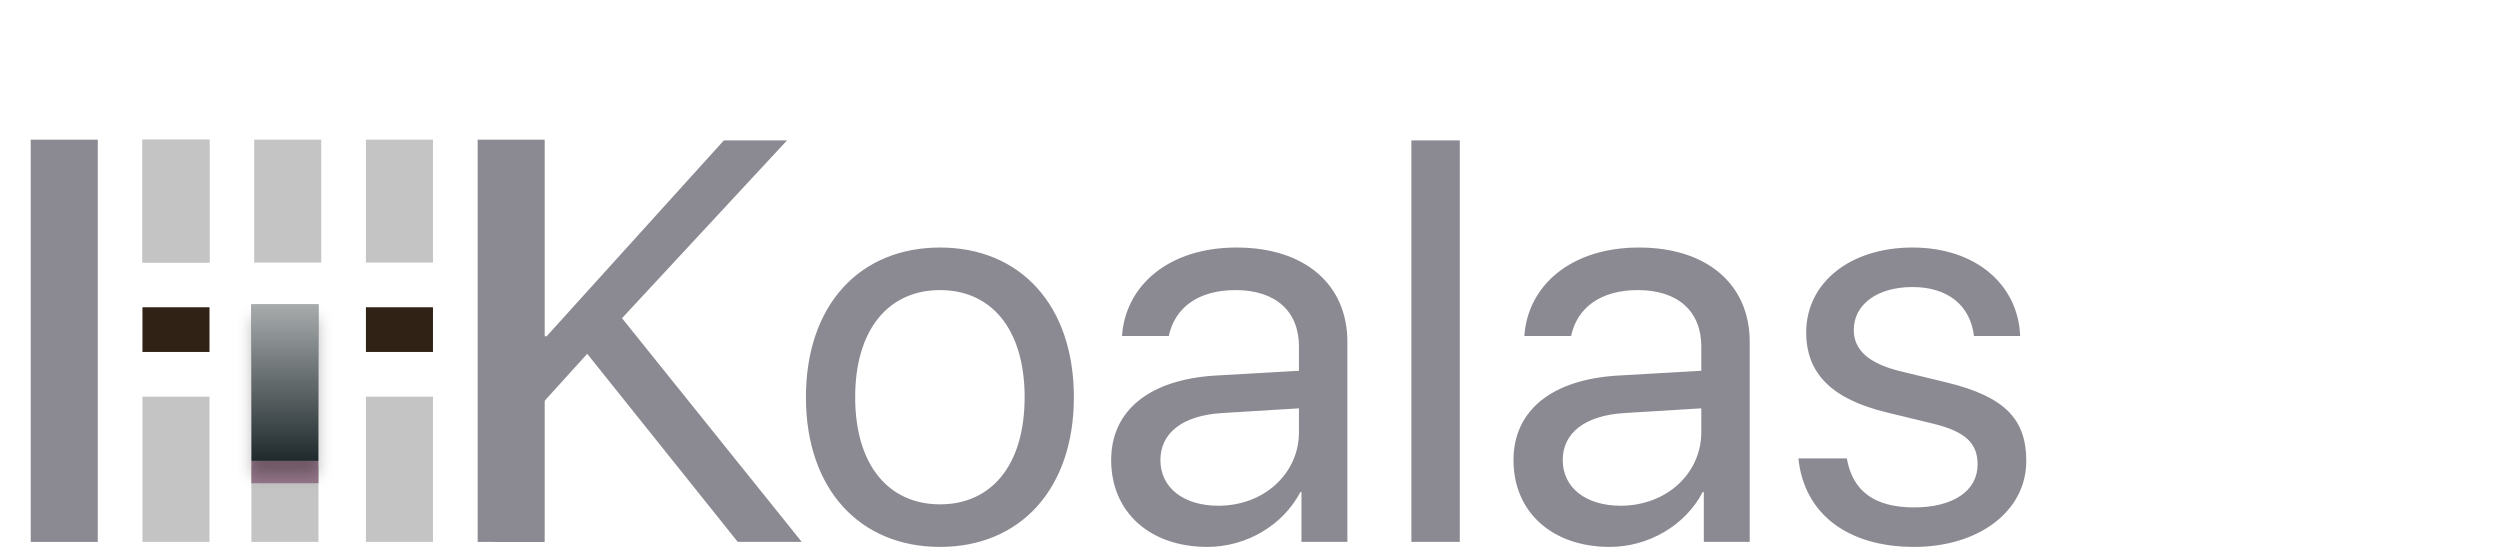
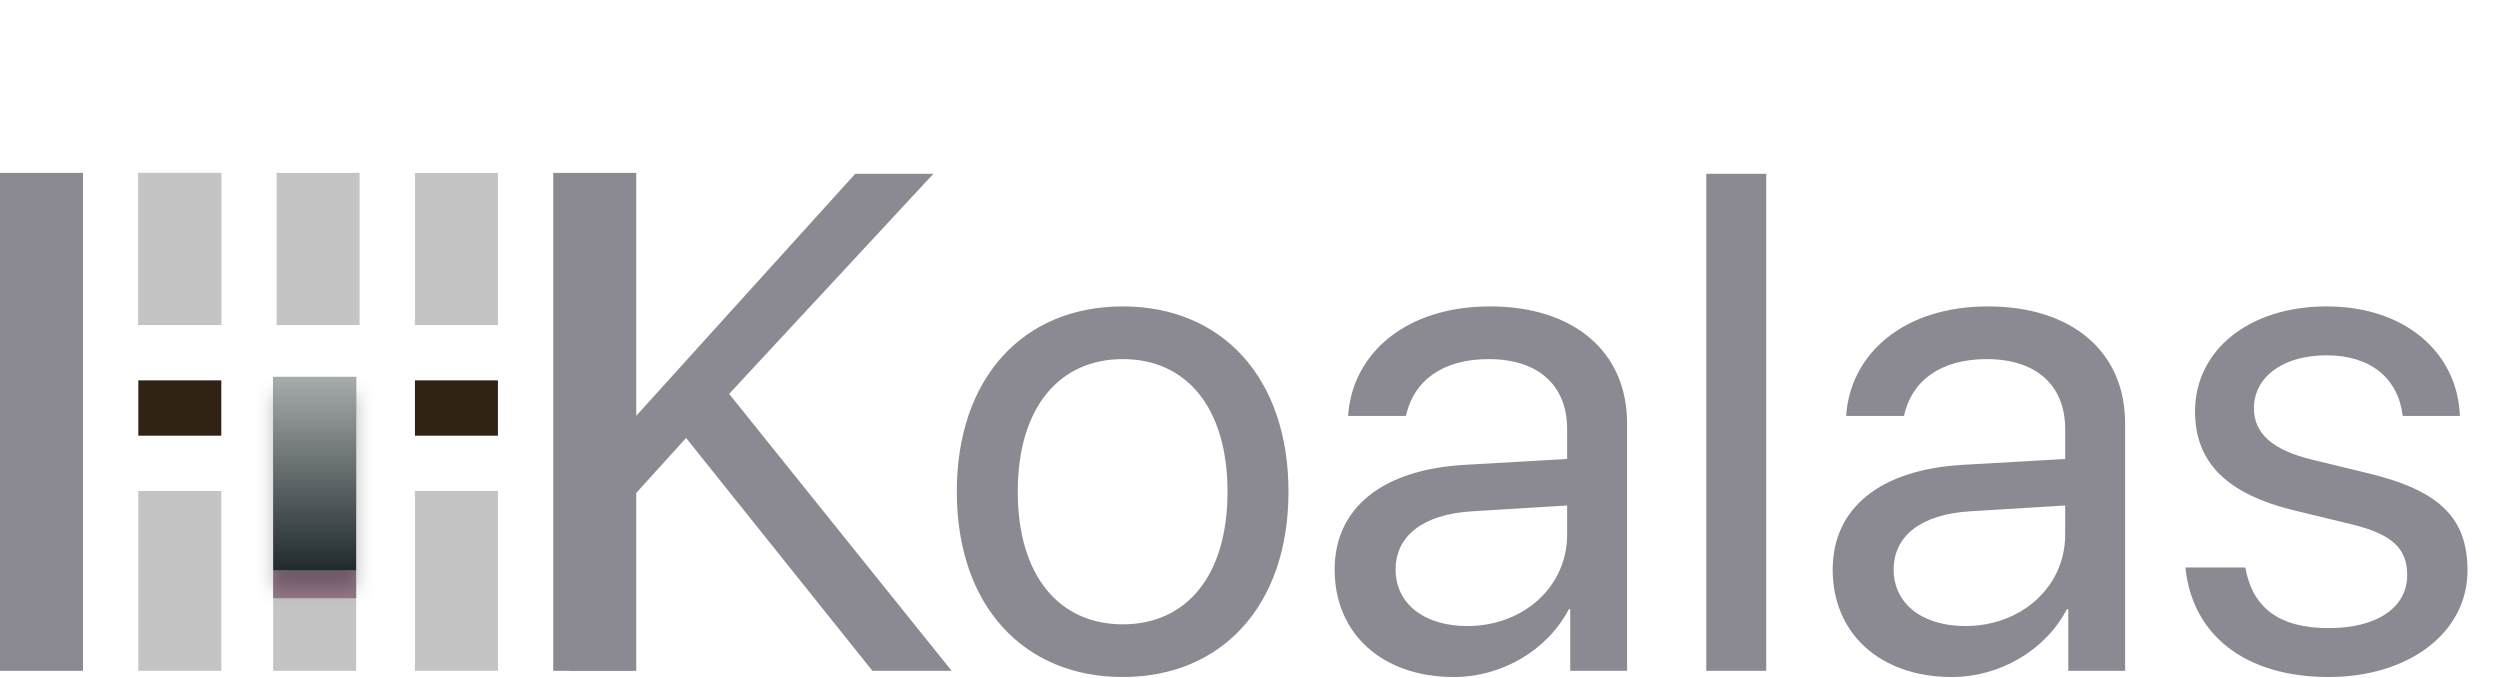
- <svg xmlns="http://www.w3.org/2000/svg" width="895" height="196" viewBox="0 0 895 196" fill="none">
-   <path d="M194.691 194V143.797L210.23 126.664L264.119 194H287.029L222.682 113.914L281.75 50.264H259.139L195.688 120.389H194.691V50.264H176.762V194H194.691ZM336.535 195.793C365.123 195.793 384.447 175.174 384.447 142.203C384.447 109.133 365.123 88.613 336.535 88.613C307.848 88.613 288.523 109.133 288.523 142.203C288.523 175.174 307.848 195.793 336.535 195.793ZM336.535 180.553C318.207 180.553 306.154 166.607 306.154 142.203C306.154 117.799 318.207 103.854 336.535 103.854C354.863 103.854 366.816 117.799 366.816 142.203C366.816 166.607 354.863 180.553 336.535 180.553ZM432.26 195.793C446.205 195.793 459.354 188.023 465.529 176.17H465.928V194H482.363V122.381C482.363 101.762 467.023 88.613 442.719 88.613C418.215 88.613 402.875 102.359 401.68 120.289H418.414C420.605 110.129 428.973 103.854 442.32 103.854C456.664 103.854 465.031 111.424 465.031 124.074V132.74L435.348 134.434C411.441 135.828 397.795 146.984 397.795 164.715C397.795 183.342 411.641 195.793 432.26 195.793ZM436.145 181.051C423.693 181.051 415.426 174.576 415.426 164.715C415.426 154.953 423.395 148.777 437.34 147.881L465.031 146.188V154.654C465.031 169.596 452.48 181.051 436.145 181.051ZM505.273 194H522.605V50.264H505.273V194ZM576.295 195.793C590.24 195.793 603.389 188.023 609.564 176.17H609.963V194H626.398V122.381C626.398 101.762 611.059 88.613 586.754 88.613C562.25 88.613 546.91 102.359 545.715 120.289H562.449C564.641 110.129 573.008 103.854 586.355 103.854C600.699 103.854 609.066 111.424 609.066 124.074V132.74L579.383 134.434C555.477 135.828 541.83 146.984 541.83 164.715C541.83 183.342 555.676 195.793 576.295 195.793ZM580.18 181.051C567.729 181.051 559.461 174.576 559.461 164.715C559.461 154.953 567.43 148.777 581.375 147.881L609.066 146.188V154.654C609.066 169.596 596.516 181.051 580.18 181.051ZM646.619 118.994C646.619 133.936 656.082 143 675.605 147.682L692.041 151.666C703.895 154.555 707.979 158.838 707.979 166.309C707.979 175.672 699.312 181.648 685.268 181.648C671.223 181.648 663.254 175.971 661.162 164.117H643.83C645.822 183.541 660.963 195.793 685.268 195.793C708.377 195.793 725.41 183.043 725.41 165.014C725.41 150.172 717.84 142.004 696.922 136.924L680.486 132.939C668.932 130.15 663.652 125.27 663.652 118.098C663.652 109.033 672.02 102.758 684.67 102.758C697.42 102.758 705.389 109.432 706.684 120.289H723.219C722.521 101.961 707.381 88.613 684.67 88.613C662.258 88.613 646.619 101.264 646.619 118.994Z" fill="#8B8A92" />
-   <rect x="90" y="167" width="24" height="27" fill="#C4C4C4" />
-   <rect x="90" y="165" width="24" height="8" fill="#947689" />
+ <svg xmlns="http://www.w3.org/2000/svg" width="723" height="196" viewBox="0 0 723 196" fill="none">
+   <path d="M182.875 194V143.797L198.414 126.664L252.303 194H275.213L210.865 113.914L269.934 50.264H247.322L183.871 120.389H182.875V50.264H164.945V194H182.875ZM324.719 195.793C353.307 195.793 372.631 175.174 372.631 142.203C372.631 109.133 353.307 88.613 324.719 88.613C296.031 88.613 276.707 109.133 276.707 142.203C276.707 175.174 296.031 195.793 324.719 195.793ZM324.719 180.553C306.391 180.553 294.338 166.607 294.338 142.203C294.338 117.799 306.391 103.854 324.719 103.854C343.047 103.854 355 117.799 355 142.203C355 166.607 343.047 180.553 324.719 180.553ZM420.443 195.793C434.389 195.793 447.537 188.023 453.713 176.17H454.111V194H470.547V122.381C470.547 101.762 455.207 88.613 430.902 88.613C406.398 88.613 391.059 102.359 389.863 120.289H406.598C408.789 110.129 417.156 103.854 430.504 103.854C444.848 103.854 453.215 111.424 453.215 124.074V132.74L423.531 134.434C399.625 135.828 385.979 146.984 385.979 164.715C385.979 183.342 399.824 195.793 420.443 195.793ZM424.328 181.051C411.877 181.051 403.609 174.576 403.609 164.715C403.609 154.953 411.578 148.777 425.523 147.881L453.215 146.188V154.654C453.215 169.596 440.664 181.051 424.328 181.051ZM493.457 194H510.789V50.264H493.457V194ZM564.479 195.793C578.424 195.793 591.572 188.023 597.748 176.17H598.146V194H614.582V122.381C614.582 101.762 599.242 88.613 574.938 88.613C550.434 88.613 535.094 102.359 533.898 120.289H550.633C552.824 110.129 561.191 103.854 574.539 103.854C588.883 103.854 597.25 111.424 597.25 124.074V132.74L567.566 134.434C543.66 135.828 530.014 146.984 530.014 164.715C530.014 183.342 543.859 195.793 564.479 195.793ZM568.363 181.051C555.912 181.051 547.645 174.576 547.645 164.715C547.645 154.953 555.613 148.777 569.559 147.881L597.25 146.188V154.654C597.25 169.596 584.699 181.051 568.363 181.051ZM634.803 118.994C634.803 133.936 644.266 143 663.789 147.682L680.225 151.666C692.078 154.555 696.162 158.838 696.162 166.309C696.162 175.672 687.496 181.648 673.451 181.648C659.406 181.648 651.438 175.971 649.346 164.117H632.014C634.006 183.541 649.146 195.793 673.451 195.793C696.561 195.793 713.594 183.043 713.594 165.014C713.594 150.172 706.023 142.004 685.105 136.924L668.67 132.939C657.115 130.15 651.836 125.27 651.836 118.098C651.836 109.033 660.203 102.758 672.854 102.758C685.604 102.758 693.572 109.432 694.867 120.289H711.402C710.705 101.961 695.564 88.613 672.854 88.613C650.441 88.613 634.803 101.264 634.803 118.994Z" fill="#8B8A92" />
+   <rect x="79" y="167" width="24" height="27" fill="#C4C4C4" />
+   <rect x="79" y="165" width="24" height="8" fill="#947689" />
  <g filter="url(#filter0_d)">
-     <rect x="90" y="109" width="24" height="56" fill="#202A2D" />
-     <rect x="90" y="109" width="24" height="56" fill="url(#paint0_linear)" />
+     <rect x="79" y="109" width="24" height="56" fill="#202A2D" />
+     <rect x="79" y="109" width="24" height="56" fill="url(#paint0_linear)" />
  </g>
-   <rect x="11" y="50" width="24" height="144" fill="#8B8A92" />
-   <rect x="171" y="50" width="24" height="144" fill="#8B8A92" />
-   <rect x="51" y="50" width="24" height="44" fill="#C4C4C4" />
-   <rect x="51" y="50" width="24" height="44" fill="#C4C4C4" />
-   <rect x="131" y="50" width="24" height="44" fill="#C4C4C4" />
-   <rect x="131" y="110" width="24" height="16" fill="#302214" />
-   <rect x="131" y="142" width="24" height="52" fill="#C4C4C4" />
-   <rect x="51" y="110" width="24" height="16" fill="#302214" />
-   <rect x="51" y="142" width="24" height="52" fill="#C4C4C4" />
-   <rect x="91" y="50" width="24" height="44" fill="#C4C4C4" />
+   <rect y="50" width="24" height="144" fill="#8B8A92" />
+   <rect x="160" y="50" width="24" height="144" fill="#8B8A92" />
+   <rect x="40" y="50" width="24" height="44" fill="#C4C4C4" />
+   <rect x="40" y="50" width="24" height="44" fill="#C4C4C4" />
+   <rect x="120" y="50" width="24" height="44" fill="#C4C4C4" />
+   <rect x="120" y="110" width="24" height="16" fill="#302214" />
+   <rect x="120" y="142" width="24" height="52" fill="#C4C4C4" />
+   <rect x="40" y="110" width="24" height="16" fill="#302214" />
+   <rect x="40" y="142" width="24" height="52" fill="#C4C4C4" />
+   <rect x="80" y="50" width="24" height="44" fill="#C4C4C4" />
  <defs>
-     <filter id="filter0_d" x="85" y="109" width="34" height="66" filterUnits="userSpaceOnUse" color-interpolation-filters="sRGB">
+     <filter id="filter0_d" x="74" y="109" width="34" height="66" filterUnits="userSpaceOnUse" color-interpolation-filters="sRGB">
      <feFlood flood-opacity="0" result="BackgroundImageFix" />
      <feColorMatrix in="SourceAlpha" type="matrix" values="0 0 0 0 0 0 0 0 0 0 0 0 0 0 0 0 0 0 127 0" />
      <feOffset dy="5" />
      <feGaussianBlur stdDeviation="2.5" />
      <feColorMatrix type="matrix" values="0 0 0 0 0 0 0 0 0 0 0 0 0 0 0 0 0 0 0.25 0" />
      <feBlend mode="normal" in2="BackgroundImageFix" result="effect1_dropShadow" />
      <feBlend mode="normal" in="SourceGraphic" in2="effect1_dropShadow" result="shape" />
    </filter>
-     <linearGradient id="paint0_linear" x1="102" y1="72.6" x2="102" y2="165" gradientUnits="userSpaceOnUse">
+     <linearGradient id="paint0_linear" x1="91" y1="72.6" x2="91" y2="165" gradientUnits="userSpaceOnUse">
      <stop stop-color="white" />
      <stop offset="1" stop-color="white" stop-opacity="0" />
    </linearGradient>
  </defs>
</svg>
